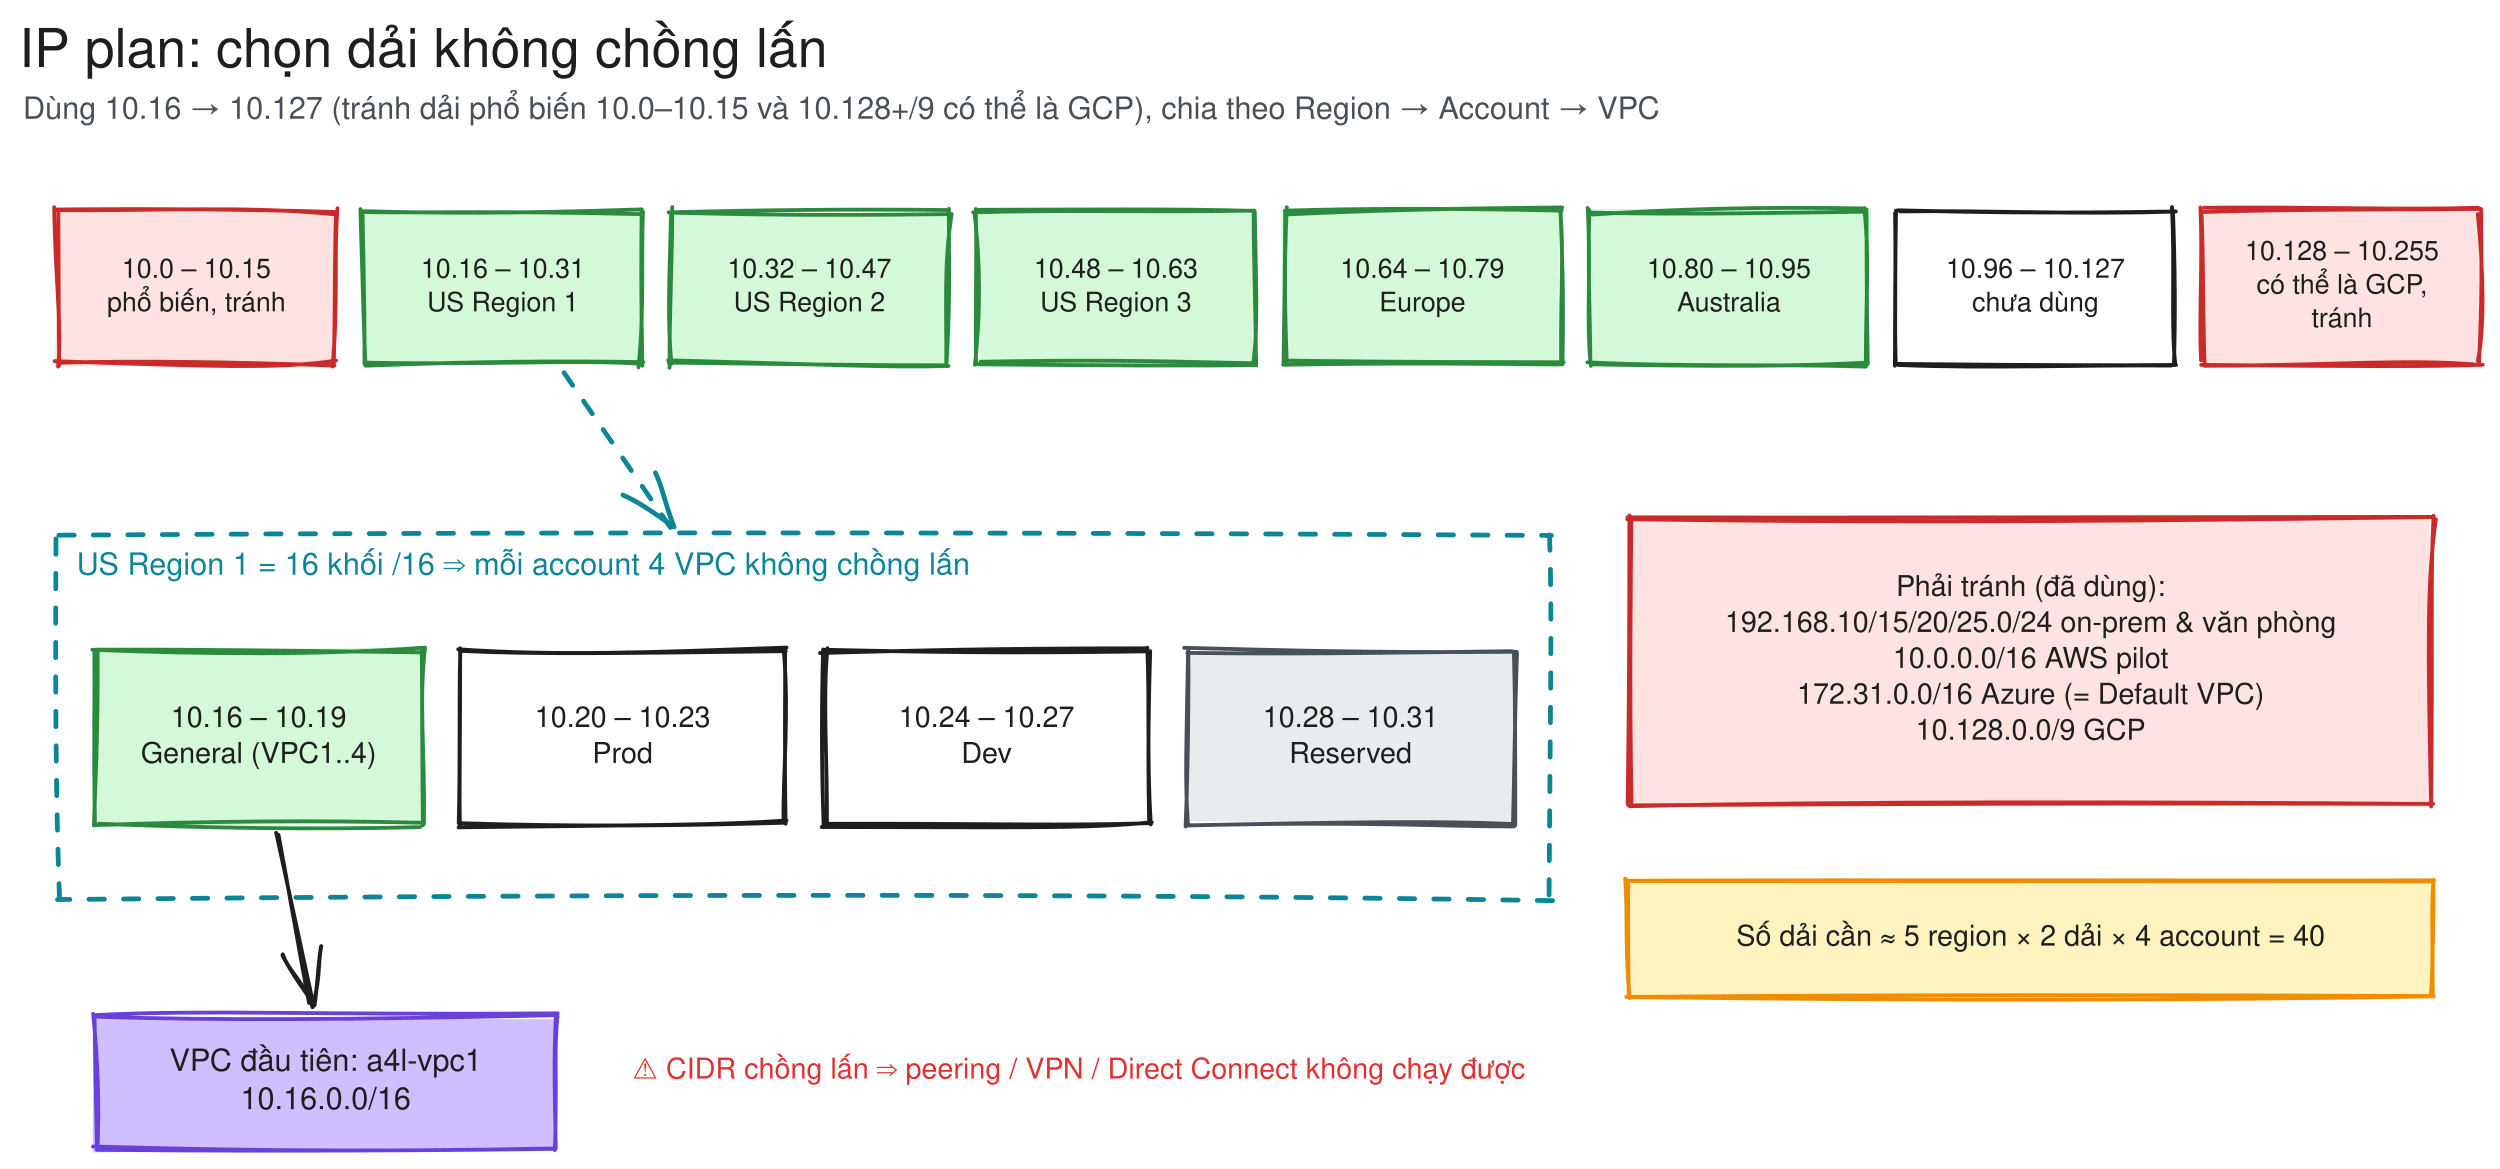
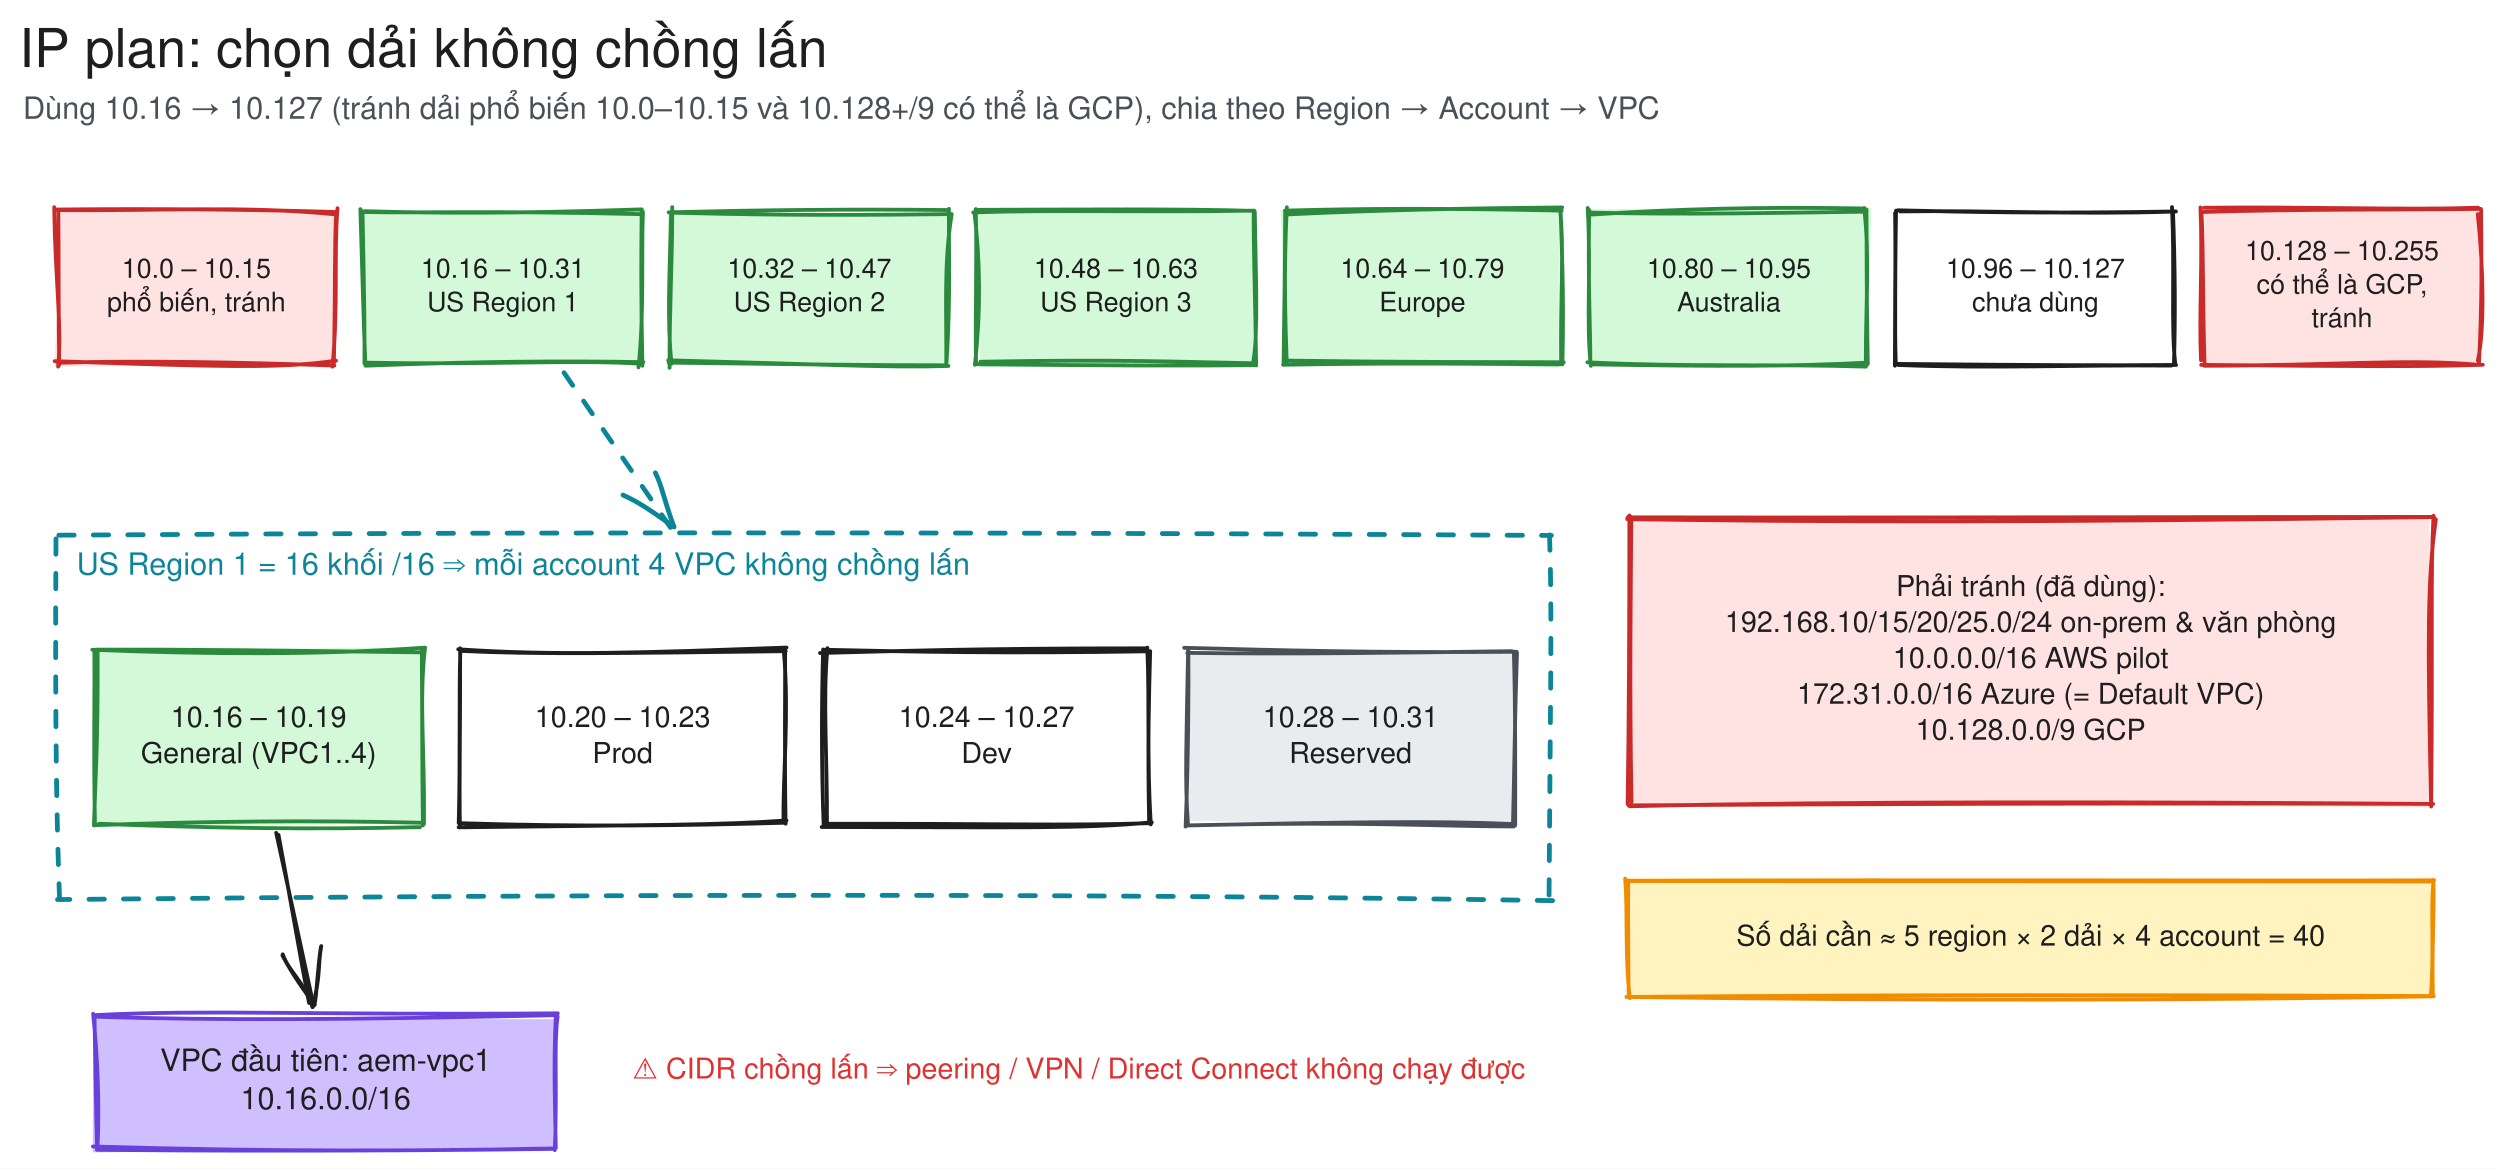
<svg xmlns="http://www.w3.org/2000/svg" version="1.1" viewBox="0 0 1305 610" width="1305" height="610">
  <defs>
    <style>
      @font-face {
        font-family: "Virgil";
        src: url("https://excalidraw.com/Virgil.woff2");
      }
      @font-face {
        font-family: "Cascadia";
        src: url("https://excalidraw.com/Cascadia.woff2");
      }
    </style>
  </defs>
  <rect x="0" y="0" width="1305" height="610" fill="#ffffff" />
  <g transform="translate(10 10) rotate(0 209.3 17.5)">
    <text x="0" y="25" font-family="Helvetica, Segoe UI Emoji" font-size="28px" fill="#1e1e1e" text-anchor="start" style="white-space: pre;" direction="ltr">IP plan: chọn dải không chồng lấn</text>
  </g>
  <g transform="translate(12 48) rotate(0 436.24 10)">
    <text x="0" y="14" font-family="Helvetica, Segoe UI Emoji" font-size="16px" fill="#495057" text-anchor="start" style="white-space: pre;" direction="ltr">Dùng 10.16 → 10.127 (tránh dải phổ biến 10.0–10.15 và 10.128+/9 có thể là GCP), chia theo Region → Account → VPC</text>
  </g>
  <g stroke-linecap="round" transform="translate(30 280) rotate(0 390 95)">
    <path d="M0.71 -0.63 C287.2 -2.67, 574.2 -1.8, 779.82 -0.49 M778.85 -0.78 C780.29 39.92, 779.25 81.59, 778.58 191.67 M780.43 190.13 C540.82 186.39, 301.89 186.64, 0.03 189.57 M1.09 189.29 C-0.29 151.52, -1.38 109.18, -0.77 -1.11" stroke="#0c8599" stroke-width="2.5" fill="none" stroke-dasharray="8 10" />
  </g>
  <g transform="translate(40 286) rotate(0 236.4 10)">
    <text x="0" y="14" font-family="Helvetica, Segoe UI Emoji" font-size="16px" fill="#0c8599" text-anchor="start" style="white-space: pre;" direction="ltr">US Region 1 = 16 khối /16 ⇒ mỗi account 4 VPC không chồng lấn</text>
  </g>
  <g stroke-linecap="round" transform="translate(30 110) rotate(0 72.5 40)">
    <path d="M1.95 -1.47 L146.28 0.22 L143.35 80.64 L-1.61 81.29" stroke="none" stroke-width="0" fill="#ffe3e3" />
    <path d="M-0.04 -0.33 C50.51 0.25, 97.07 -2.8, 144.65 1.85 M-0.71 -0.62 C51.33 -1.18, 102.9 -0.63, 144.36 0.64 M146.18 -1.29 C144.2 23.78, 146.65 49.96, 143.53 81.39 M145.54 0.46 C144.51 18.06, 145.16 36.28, 144.27 80.03 M145.42 78.24 C115.26 82.66, 83.25 81.28, -1.47 78.53 M144.54 80.82 C94.09 79.04, 42.67 78.12, 0.23 79.37 M0.35 81.37 C2.42 60.26, -1.07 38.81, -1.72 -1.85 M0.9 80.54 C0.56 56.45, 0.64 34.02, 0.5 0.21" stroke="#c92a2a" stroke-width="2" fill="none" />
  </g>
  <g transform="translate(53.57 132.5) rotate(0 48.93 17.5)">
    <text x="48.93" y="12.5" font-family="Helvetica, Segoe UI Emoji" font-size="14px" fill="#1e1e1e" text-anchor="middle" style="white-space: pre;" direction="ltr">10.0 – 10.15</text>
    <text x="48.93" y="30" font-family="Helvetica, Segoe UI Emoji" font-size="14px" fill="#1e1e1e" text-anchor="middle" style="white-space: pre;" direction="ltr">phổ biến, tránh</text>
  </g>
  <g stroke-linecap="round" transform="translate(190 110) rotate(0 72.5 40)">
    <path d="M-0.03 0.23 L145.65 -0.53 L146.07 79.58 L0.51 78.26" stroke="none" stroke-width="0" fill="#d3f9d8" />
    <path d="M-1.41 0.65 C30.12 1.39, 59.89 -0.19, 145.6 1.8 M0.63 0.24 C38.61 1.31, 74.83 1.63, 145.04 -0.71 M145.61 0.57 C144.69 23.82, 146.39 51.74, 143.3 81.76 M144.94 0.23 C144.74 22.08, 144.49 43.76, 145.34 80.92 M144.94 79.87 C108.18 77.67, 68.68 80.56, 1.34 79.29 M145.85 79.03 C102.64 78.33, 60.61 78.58, 0.79 80.9 M0.65 78.06 C-0.18 59.83, -0.64 38.99, -1.88 -0.84 M0.24 79.79 C0.39 63.77, 0.2 47.55, -0.77 0.2" stroke="#2b8a3e" stroke-width="2" fill="none" />
  </g>
  <g transform="translate(214.83 132.5) rotate(0 47.67 17.5)">
    <text x="47.67" y="12.5" font-family="Helvetica, Segoe UI Emoji" font-size="14px" fill="#1e1e1e" text-anchor="middle" style="white-space: pre;" direction="ltr">10.16 – 10.31</text>
    <text x="47.67" y="30" font-family="Helvetica, Segoe UI Emoji" font-size="14px" fill="#1e1e1e" text-anchor="middle" style="white-space: pre;" direction="ltr">US Region 1</text>
  </g>
  <g stroke-linecap="round" transform="translate(350 110) rotate(0 72.5 40)">
    <path d="M-1.4 1.72 L146.42 1.7 L146.08 81.85 L-0.21 80.1" stroke="none" stroke-width="0" fill="#d3f9d8" />
    <path d="M1.08 1.03 C37.07 1.88, 72.22 2.67, 144.71 1.77 M-0.95 0.83 C46.94 -0.4, 95.75 -0.89, 144.65 -0.36 M146.8 1.74 C142.48 28.09, 144.23 53.58, 143.94 81.16 M145.33 -0.99 C145.17 20.56, 146.29 42.94, 144.08 79.07 M145.05 81.03 C114.7 82.04, 80.71 80.17, -1.22 78.07 M144.28 80.69 C106.6 80.71, 69.6 80.21, -0.93 79.29 M-0.48 81.96 C-0.6 51.46, 0.97 25.12, 0.92 -1.91 M0.51 79.9 C-1.71 58.13, -0.6 35.6, 0.38 0.64" stroke="#2b8a3e" stroke-width="2" fill="none" />
  </g>
  <g transform="translate(374.83 132.5) rotate(0 47.67 17.5)">
    <text x="47.67" y="12.5" font-family="Helvetica, Segoe UI Emoji" font-size="14px" fill="#1e1e1e" text-anchor="middle" style="white-space: pre;" direction="ltr">10.32 – 10.47</text>
    <text x="47.67" y="30" font-family="Helvetica, Segoe UI Emoji" font-size="14px" fill="#1e1e1e" text-anchor="middle" style="white-space: pre;" direction="ltr">US Region 2</text>
  </g>
  <g stroke-linecap="round" transform="translate(510 110) rotate(0 72.5 40)">
    <path d="M0.44 -0.93 L143.94 1.51 L144.48 81.15 L1.62 81.52" stroke="none" stroke-width="0" fill="#d3f9d8" />
    <path d="M-1.99 0.87 C41.13 -0.57, 86.41 0.91, 143.51 -0.03 M0.35 -0.47 C53.9 -0.61, 107.09 -1.1, 144.9 0.11 M144.99 0.64 C145.41 31.97, 146.97 63.39, 144.13 79.41 M144.45 -0.13 C144.28 18.83, 145.1 39.37, 145.72 80.76 M144.15 79.62 C107.82 79, 74.96 77.45, 1.8 78.83 M144.7 80.63 C107.59 80.99, 68.03 80.84, -0.6 80.12 M-1.11 80.41 C2.05 52.64, 1.58 25.9, -1.22 1.99 M-0.49 80.04 C-1.06 53.99, 0.08 26.5, -0.65 -0.87" stroke="#2b8a3e" stroke-width="2" fill="none" />
  </g>
  <g transform="translate(534.83 132.5) rotate(0 47.67 17.5)">
    <text x="47.67" y="12.5" font-family="Helvetica, Segoe UI Emoji" font-size="14px" fill="#1e1e1e" text-anchor="middle" style="white-space: pre;" direction="ltr">10.48 – 10.63</text>
    <text x="47.67" y="30" font-family="Helvetica, Segoe UI Emoji" font-size="14px" fill="#1e1e1e" text-anchor="middle" style="white-space: pre;" direction="ltr">US Region 3</text>
  </g>
  <g stroke-linecap="round" transform="translate(670 110) rotate(0 72.5 40)">
    <path d="M-1.52 -0.38 L143.86 0.41 L143.48 81.85 L1.04 78.4" stroke="none" stroke-width="0" fill="#d3f9d8" />
    <path d="M1.52 1.95 C47.75 -0.29, 94.52 -1.31, 145.47 -1.72 M0.74 -0.06 C41.24 -1.16, 81.05 -1.43, 145.19 -0.05 M144.36 -0.87 C146.55 20.24, 144.51 42.19, 144.89 79.43 M144.66 -0.57 C145.01 18.87, 146.5 36.34, 145.6 80.17 M146.26 79.1 C104.5 78.96, 64.8 79.11, 1.74 78.24 M144.46 80.2 C104.96 79.98, 64.04 79.3, -0.25 80.4 M1.67 79.19 C0.83 55.32, 0.13 31.1, 1.73 -1.82 M0.02 79.28 C0.24 56.69, 0.81 33.42, 0.87 0.38" stroke="#2b8a3e" stroke-width="2" fill="none" />
  </g>
  <g transform="translate(694.83 132.5) rotate(0 47.67 17.5)">
    <text x="47.67" y="12.5" font-family="Helvetica, Segoe UI Emoji" font-size="14px" fill="#1e1e1e" text-anchor="middle" style="white-space: pre;" direction="ltr">10.64 – 10.79</text>
    <text x="47.67" y="30" font-family="Helvetica, Segoe UI Emoji" font-size="14px" fill="#1e1e1e" text-anchor="middle" style="white-space: pre;" direction="ltr">Europe</text>
  </g>
  <g stroke-linecap="round" transform="translate(830 110) rotate(0 72.5 40)">
    <path d="M-0.84 -0.89 L146.79 -1.41 L144.71 80.32 L-1.25 79.97" stroke="none" stroke-width="0" fill="#d3f9d8" />
    <path d="M1.1 1.99 C44.55 -0.87, 87.68 -2.16, 143.34 -1.18 M-0.34 0.98 C52.05 2.2, 103.69 1.01, 144.32 0.48 M143.09 -1.43 C146.09 24.59, 143.95 47.28, 143.96 78.09 M144.3 -0.65 C144.49 16.68, 144.13 33.55, 144.98 80.04 M144.05 81.38 C97.23 79.88, 49.51 81.69, -1.42 79.12 M145.08 79.27 C105.5 81.36, 67.11 81.31, 0.53 80.2 M0.42 80.98 C-2.12 56.61, 0.65 33.77, -1.22 -1.45 M0.16 79.04 C0.15 58.42, -1.22 36.85, -0.39 -0.35" stroke="#2b8a3e" stroke-width="2" fill="none" />
  </g>
  <g transform="translate(854.83 132.5) rotate(0 47.67 17.5)">
    <text x="47.67" y="12.5" font-family="Helvetica, Segoe UI Emoji" font-size="14px" fill="#1e1e1e" text-anchor="middle" style="white-space: pre;" direction="ltr">10.80 – 10.95</text>
    <text x="47.67" y="30" font-family="Helvetica, Segoe UI Emoji" font-size="14px" fill="#1e1e1e" text-anchor="middle" style="white-space: pre;" direction="ltr">Australia</text>
  </g>
  <g stroke-linecap="round" transform="translate(990 110) rotate(0 72.5 40)">
    <path d="M1.29 1.03 L145.25 1.79 L146.82 80.1 L-1.82 79.66" stroke="none" stroke-width="0" fill="#ffffff" />
    <path d="M1.86 0.35 C46.95 -0.31, 93.36 2.09, 143.87 0.46 M0.67 -0.22 C38.18 0.68, 76.41 1.54, 145.83 0.38 M143.77 -1.89 C145.3 28.44, 143.24 60.9, 145.44 79.43 M144.28 -0.04 C145.39 28.79, 145.56 57.72, 144.78 80.47 M143.43 80.83 C95.12 80.38, 47.67 82.48, 0.84 80.51 M145.89 80.5 C111.81 80.82, 77.71 80.69, -0.27 79.96 M-0.43 79.54 C-1.11 57.39, -0.3 34.9, -0.75 1.2 M-0.86 80.9 C-0.8 52.54, -0.67 23.95, -0.27 -0.05" stroke="#1e1e1e" stroke-width="2" fill="none" />
  </g>
  <g transform="translate(1010.35 132.5) rotate(0 52.15 17.5)">
    <text x="52.15" y="12.5" font-family="Helvetica, Segoe UI Emoji" font-size="14px" fill="#1e1e1e" text-anchor="middle" style="white-space: pre;" direction="ltr">10.96 – 10.127</text>
    <text x="52.15" y="30" font-family="Helvetica, Segoe UI Emoji" font-size="14px" fill="#1e1e1e" text-anchor="middle" style="white-space: pre;" direction="ltr">chưa dùng</text>
  </g>
  <g stroke-linecap="round" transform="translate(1150 110) rotate(0 72.5 40)">
    <path d="M0.92 -1.95 L144.22 -0.27 L144.42 79.1 L-0.68 80.49" stroke="none" stroke-width="0" fill="#ffe3e3" />
    <path d="M0.51 -1.55 C52.76 -2.19, 106.99 -0.27, 143.63 -1.57 M-0.65 0.67 C52.97 -0.99, 105.58 -0.42, 144.99 -0.97 M143.4 1.75 C146.53 31.38, 146.85 62.82, 143.43 78.27 M145.13 -0.56 C145.34 24.17, 145.7 46.91, 144.03 79.45 M144.52 80.48 C106.01 77.06, 70.31 80.84, 0.71 80.92 M146 80.41 C114.73 81.43, 85.35 81.27, -0.98 80.47 M-1.08 78.04 C-2.19 54.35, -0.11 25.08, -1.37 -1.71 M0.79 80.33 C-0.17 51.61, 0.22 24.61, -0.81 0.18" stroke="#c92a2a" stroke-width="2" fill="none" />
  </g>
  <g transform="translate(1165.87 123.75) rotate(0 56.63 26.25)">
    <text x="56.63" y="12" font-family="Helvetica, Segoe UI Emoji" font-size="14px" fill="#1e1e1e" text-anchor="middle" style="white-space: pre;" direction="ltr">10.128 – 10.255</text>
    <text x="56.63" y="29.5" font-family="Helvetica, Segoe UI Emoji" font-size="14px" fill="#1e1e1e" text-anchor="middle" style="white-space: pre;" direction="ltr">có thể là GCP,</text>
    <text x="56.63" y="47" font-family="Helvetica, Segoe UI Emoji" font-size="14px" fill="#1e1e1e" text-anchor="middle" style="white-space: pre;" direction="ltr">tránh</text>
  </g>
  <g stroke-linecap="round" transform="translate(50 340) rotate(0 85 45)">
    <path d="M0.22 -0.55 L168.9 -2 L170.61 89.67 L-0.9 91.76" stroke="none" stroke-width="0" fill="#d3f9d8" />
    <path d="M-1.82 -0.83 C58.13 1.63, 118.79 1.92, 171.7 -1.94 M0.29 -0.9 C50.36 -1.04, 100.25 -0.37, 170.45 0.54 M171.88 -1.98 C168.63 25.6, 171.78 51.76, 171.31 90.08 M170.16 -0.26 C170.44 30.12, 170.33 62.95, 170.76 90.86 M169.28 91.76 C112.9 93.13, 56.83 92.23, 1.68 89.99 M170.37 89.49 C114.19 88.08, 57.48 88.7, -0.8 90.73 M-0.98 90.9 C-0.33 69.31, 1.19 48.45, 0.97 -0.03 M-0.43 89.45 C-1.26 54.36, -0.49 18.75, -0.74 -0.43" stroke="#2b8a3e" stroke-width="2" fill="none" />
  </g>
  <g transform="translate(72.975 366.25) rotate(0 62.025 18.75)">
    <text x="62.025" y="13.25" font-family="Helvetica, Segoe UI Emoji" font-size="15px" fill="#1e1e1e" text-anchor="middle" style="white-space: pre;" direction="ltr">10.16 – 10.19</text>
    <text x="62.025" y="32" font-family="Helvetica, Segoe UI Emoji" font-size="15px" fill="#1e1e1e" text-anchor="middle" style="white-space: pre;" direction="ltr">General (VPC1..4)</text>
  </g>
  <g stroke-linecap="round" transform="translate(240 340) rotate(0 85 45)">
    <path d="M-1.99 0.79 L168.06 1.36 L170.95 91.8 L-1.38 91.2" stroke="none" stroke-width="0" fill="#ffffff" />
    <path d="M-0.8 -1.07 C51.47 2.5, 100.18 0.54, 170.57 -1.96 M1 -0.21 C39.39 1.62, 79.74 1.03, 170.14 -0.09 M169.16 -0.12 C172.03 32.96, 168.58 64.61, 169.02 89.52 M169.83 0.92 C169.94 25.89, 169.44 50.78, 170.08 89.96 M170.55 88.29 C136.31 90.71, 102.78 90.65, -0.59 91.87 M170.17 89.45 C117.24 90.98, 64.41 91.7, -0.19 89.7 M0.07 91.77 C-0.35 67.54, 0.25 45.05, 0.2 -1.6 M-0.54 89.68 C0.34 55.66, -0.44 19.44, 0.28 0.66" stroke="#1e1e1e" stroke-width="2" fill="none" />
  </g>
  <g transform="translate(273.925 366.25) rotate(0 51.075 18.75)">
    <text x="51.075" y="13.25" font-family="Helvetica, Segoe UI Emoji" font-size="15px" fill="#1e1e1e" text-anchor="middle" style="white-space: pre;" direction="ltr">10.20 – 10.23</text>
    <text x="51.075" y="32" font-family="Helvetica, Segoe UI Emoji" font-size="15px" fill="#1e1e1e" text-anchor="middle" style="white-space: pre;" direction="ltr">Prod</text>
  </g>
  <g stroke-linecap="round" transform="translate(430 340) rotate(0 85 45)">
    <path d="M0.61 -0.38 L168.59 1.97 L171.55 88.98 L1.8 90.41" stroke="none" stroke-width="0" fill="#ffffff" />
    <path d="M-1.94 0.87 C38.26 -0.16, 79.75 -1.57, 168.29 -1.58 M-0.25 -0.83 C46.47 0.2, 92.5 1.17, 169.17 -0.01 M168.88 -1.95 C170.19 27.71, 168.58 54.63, 170.69 90.34 M170.39 -0.08 C169.74 24.04, 169.02 48.11, 169.86 89.83 M171.24 89.23 C135.35 92.78, 100.8 91.77, -1.09 91.7 M170.99 89.67 C127.74 91.18, 85.37 89.8, 0.78 90.03 M1.66 90.23 C1.94 58.84, -0.63 23.97, 1.95 -1.65 M-0.05 90.98 C-1.24 59.02, -1.16 28.03, -0.33 -0.97" stroke="#1e1e1e" stroke-width="2" fill="none" />
  </g>
  <g transform="translate(463.925 366.25) rotate(0 51.075 18.75)">
    <text x="51.075" y="13.25" font-family="Helvetica, Segoe UI Emoji" font-size="15px" fill="#1e1e1e" text-anchor="middle" style="white-space: pre;" direction="ltr">10.24 – 10.27</text>
    <text x="51.075" y="32" font-family="Helvetica, Segoe UI Emoji" font-size="15px" fill="#1e1e1e" text-anchor="middle" style="white-space: pre;" direction="ltr">Dev</text>
  </g>
  <g stroke-linecap="round" transform="translate(620 340) rotate(0 85 45)">
    <path d="M-0.06 1.49 L170.02 0.98 L171.65 91.07 L-0.33 88.5" stroke="none" stroke-width="0" fill="#e9ecef" />
    <path d="M-1.87 -1.85 C46.53 -0.62, 95.37 0.86, 171.71 0.23 M-0.24 0.8 C54.95 1.58, 109.77 0.72, 169.25 -0.09 M171.86 0.96 C170.77 32.09, 170.43 66.2, 169.78 90.08 M170.24 0.56 C171.09 30.12, 170.95 61.5, 170.95 90.81 M170.27 91.4 C130.73 91.43, 92.7 88.57, -0.56 90.91 M169.22 90.12 C129.1 88.4, 86.45 89.12, 0.65 90.83 M-1.11 91.47 C0.42 53.11, 0.46 16.41, 0.32 -0.92 M0.09 89.85 C-1.56 67.76, -0.65 46.97, 0.18 -0.53" stroke="#495057" stroke-width="2" fill="none" />
  </g>
  <g transform="translate(653.925 366.25) rotate(0 51.075 18.75)">
    <text x="51.075" y="13.25" font-family="Helvetica, Segoe UI Emoji" font-size="15px" fill="#1e1e1e" text-anchor="middle" style="white-space: pre;" direction="ltr">10.28 – 10.31</text>
    <text x="51.075" y="32" font-family="Helvetica, Segoe UI Emoji" font-size="15px" fill="#1e1e1e" text-anchor="middle" style="white-space: pre;" direction="ltr">Reserved</text>
  </g>
  <g stroke-linecap="round" transform="translate(50 530) rotate(0 120 35)">
    <path d="M-1.38 1.96 L240.36 1.99 L238.62 68.6 L-1.56 71.57" stroke="none" stroke-width="0" fill="#d0bfff" />
    <path d="M-0.17 -0.12 C56.81 -3.07, 113.75 -0.02, 241.18 -1.05 M0.51 0.78 C64.68 2.65, 128.28 2.39, 240.31 -0.06 M241.07 0.51 C239.01 16.38, 240.98 35.74, 239.58 70.38 M240.2 -0.33 C238.94 23.28, 239.62 44.71, 240.13 69.28 M238.49 69.48 C166.99 70.82, 94.76 71.28, -1.5 68.46 M239.21 69.7 C144.94 71.02, 49.53 70.72, 0.54 70.21 M0.85 70.16 C2.07 45.87, 0.82 20.81, -1.38 -0.8 M0.62 69.28 C0.07 47.93, -0.2 24.17, -0.67 0.07" stroke="#6741d9" stroke-width="2" fill="none" />
  </g>
  <g transform="translate(83.84 545) rotate(0 86.16 20)">
-     <text x="86.16" y="14" font-family="Helvetica, Segoe UI Emoji" font-size="16px" fill="#1e1e1e" text-anchor="middle" style="white-space: pre;" direction="ltr">VPC đầu tiên: a4l-vpc1</text>
+     <text x="86.16" y="14" font-family="Helvetica, Segoe UI Emoji" font-size="16px" fill="#1e1e1e" text-anchor="middle" style="white-space: pre;" direction="ltr">VPC đầu tiên: aem-vpc1</text>
    <text x="86.16" y="34" font-family="Helvetica, Segoe UI Emoji" font-size="16px" fill="#1e1e1e" text-anchor="middle" style="white-space: pre;" direction="ltr">10.16.0.0/16</text>
  </g>
  <g stroke-linecap="round" transform="translate(850 270) rotate(0 210 75)">
    <path d="M-0.02 -0.77 L418.14 -0.15 L418.7 151.42 L-0.06 149.04" stroke="none" stroke-width="0" fill="#ffe3e3" />
    <path d="M-0.57 1.01 C103.58 2.49, 204.94 2.95, 420.51 -0.09 M-0.41 0.06 C105.23 0.3, 210.55 -0.01, 419.6 -0.19 M421.53 1.1 C417.08 32.42, 417.14 62.4, 419 148.5 M420.29 -0.76 C418.65 30.36, 419.92 60.53, 419.08 150.98 M419.14 149.66 C266.17 148.51, 111.48 148.2, 0.66 150.87 M420.11 149.64 C258.53 149.07, 96.13 149.84, 0.04 150.38 M1.66 148.64 C0.51 89.4, 1.34 31.44, 1.57 -0.15 M-0.38 149.64 C0.32 104.71, 0.52 59.67, 0.54 -0.91" stroke="#c92a2a" stroke-width="2" fill="none" />
  </g>
  <g transform="translate(881.35 298.125) rotate(0 178.65 46.875)">
    <text x="178.65" y="13" font-family="Helvetica, Segoe UI Emoji" font-size="15px" fill="#1e1e1e" text-anchor="middle" style="white-space: pre;" direction="ltr">Phải tránh (đã dùng):</text>
    <text x="178.65" y="31.75" font-family="Helvetica, Segoe UI Emoji" font-size="15px" fill="#1e1e1e" text-anchor="middle" style="white-space: pre;" direction="ltr">192.168.10/15/20/25.0/24 on-prem &amp; văn phòng</text>
    <text x="178.65" y="50.5" font-family="Helvetica, Segoe UI Emoji" font-size="15px" fill="#1e1e1e" text-anchor="middle" style="white-space: pre;" direction="ltr">10.0.0.0/16 AWS pilot</text>
    <text x="178.65" y="69.25" font-family="Helvetica, Segoe UI Emoji" font-size="15px" fill="#1e1e1e" text-anchor="middle" style="white-space: pre;" direction="ltr">172.31.0.0/16 Azure (= Default VPC)</text>
    <text x="178.65" y="88" font-family="Helvetica, Segoe UI Emoji" font-size="15px" fill="#1e1e1e" text-anchor="middle" style="white-space: pre;" direction="ltr">10.128.0.0/9 GCP</text>
  </g>
  <g stroke-linecap="round" transform="translate(850 460) rotate(0 210 30)">
    <path d="M1.07 -1.99 L419.76 1.01 L420.55 60.45 L1.15 61.55" stroke="none" stroke-width="0" fill="#fff3bf" />
    <path d="M0.61 -0.18 C165.49 -0.95, 330.18 -0.07, 420.62 -0.48 M-0.01 -0.1 C130.85 0.02, 261.04 0.02, 420.17 0.13 M420.13 1.49 C418.83 17.6, 420.68 36.64, 418.9 60.08 M420.21 -0.69 C420.78 18.17, 419.29 34.92, 419.98 59.58 M420.39 60.09 C288.19 62.24, 156.46 62.48, -1.04 60.41 M420.13 59.93 C278.91 59.36, 137.53 59.16, -0.11 60.41 M0.78 61.04 C-1.91 38.21, -0.21 16.66, -1.66 -1.37 M0.17 60.29 C0.12 45.25, -0.16 30.35, -0.06 -0.45" stroke="#f08c00" stroke-width="2" fill="none" />
  </g>
  <g transform="translate(901.75 480.625) rotate(0 158.25 9.375)">
    <text x="158.25" y="13" font-family="Helvetica, Segoe UI Emoji" font-size="15px" fill="#1e1e1e" text-anchor="middle" style="white-space: pre;" direction="ltr">Số dải cần ≈ 5 region × 2 dải × 4 account = 40</text>
  </g>
  <g stroke-linecap="round">
    <g transform="translate(293.9408 194.9154) rotate(0 28.05923 40.08461)">
      <path d="M0.47 -0.35 C9.91 13.18, 47.04 67.32, 56.24 80.73" stroke="#0c8599" stroke-width="2.5" fill="none" stroke-dasharray="8 10" />
    </g>
    <g transform="translate(293.9408 194.9154) rotate(0 28.05923 40.08461)">
      <path d="M31.24 63.49 C39.23 67.1, 44.73 70.85, 57.85 80.08" stroke="#0c8599" stroke-width="2.5" fill="none" />
    </g>
    <g transform="translate(293.9408 194.9154) rotate(0 28.05923 40.08461)">
      <path d="M48.16 51.88 C51.57 58.67, 52.54 65.53, 57.85 80.08" stroke="#0c8599" stroke-width="2.5" fill="none" />
    </g>
  </g>
  <g stroke-linecap="round">
    <g transform="translate(144.8952 435.8897) rotate(0 8.577004 44.11031)">
      <path d="M0.48 -0.07 C3.3 14.51, 13.49 72.76, 16.43 87.66 M-0.72 -1.15 C2.52 13.56, 15.66 74.12, 18.76 88.9" stroke="#1e1e1e" stroke-width="2" fill="none" />
    </g>
    <g transform="translate(144.8952 435.8897) rotate(0 8.577004 44.11031)">
      <path d="M2.71 62.27 C6.11 71.73, 13.04 75.25, 18.27 89.79 M2.53 62.82 C7.97 73.26, 14.97 82.68, 19.29 88.64" stroke="#1e1e1e" stroke-width="2" fill="none" />
    </g>
    <g transform="translate(144.8952 435.8897) rotate(0 8.577004 44.11031)">
      <path d="M22.78 57.97 C20.92 68.64, 22.58 73.29, 18.27 89.79 M22.6 58.53 C20.82 70.5, 20.6 81.47, 19.29 88.64" stroke="#1e1e1e" stroke-width="2" fill="none" />
    </g>
  </g>
  <g transform="translate(330 550) rotate(0 233.7 9.375)">
    <text x="0" y="13" font-family="Helvetica, Segoe UI Emoji" font-size="15px" fill="#e03131" text-anchor="start" style="white-space: pre;" direction="ltr">⚠ CIDR chồng lấn ⇒ peering / VPN / Direct Connect không chạy được</text>
  </g>
</svg>
